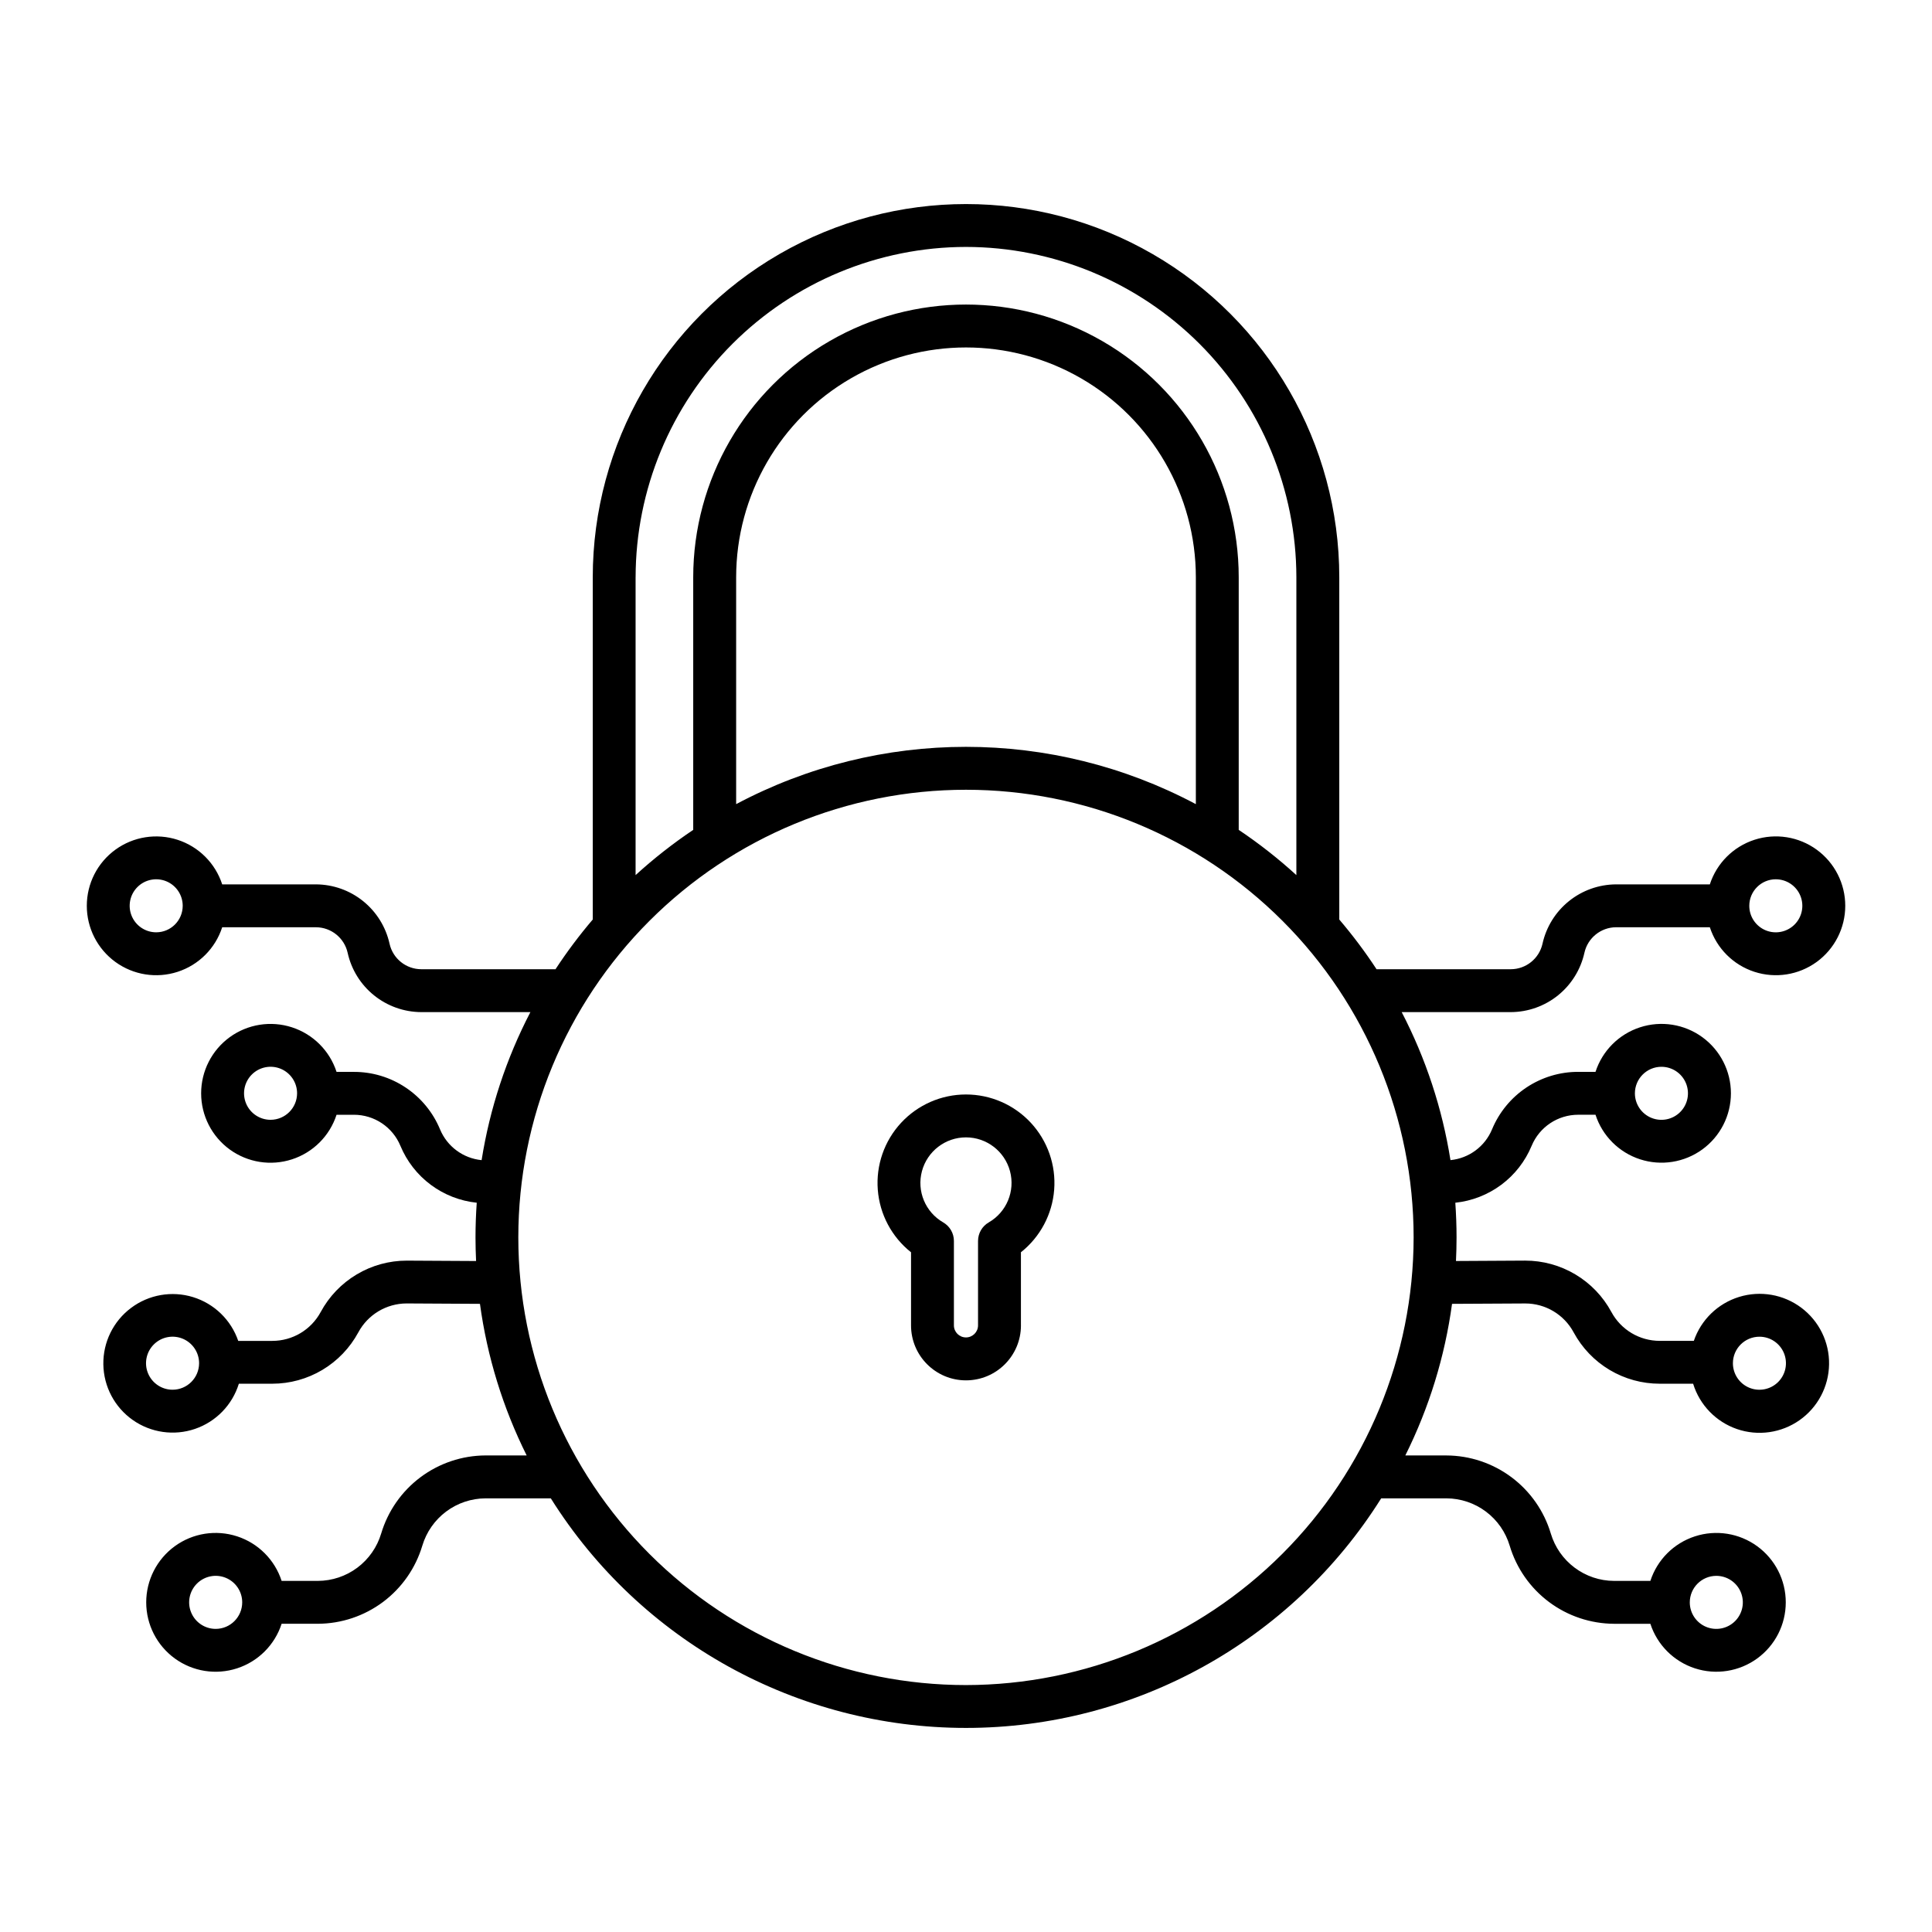
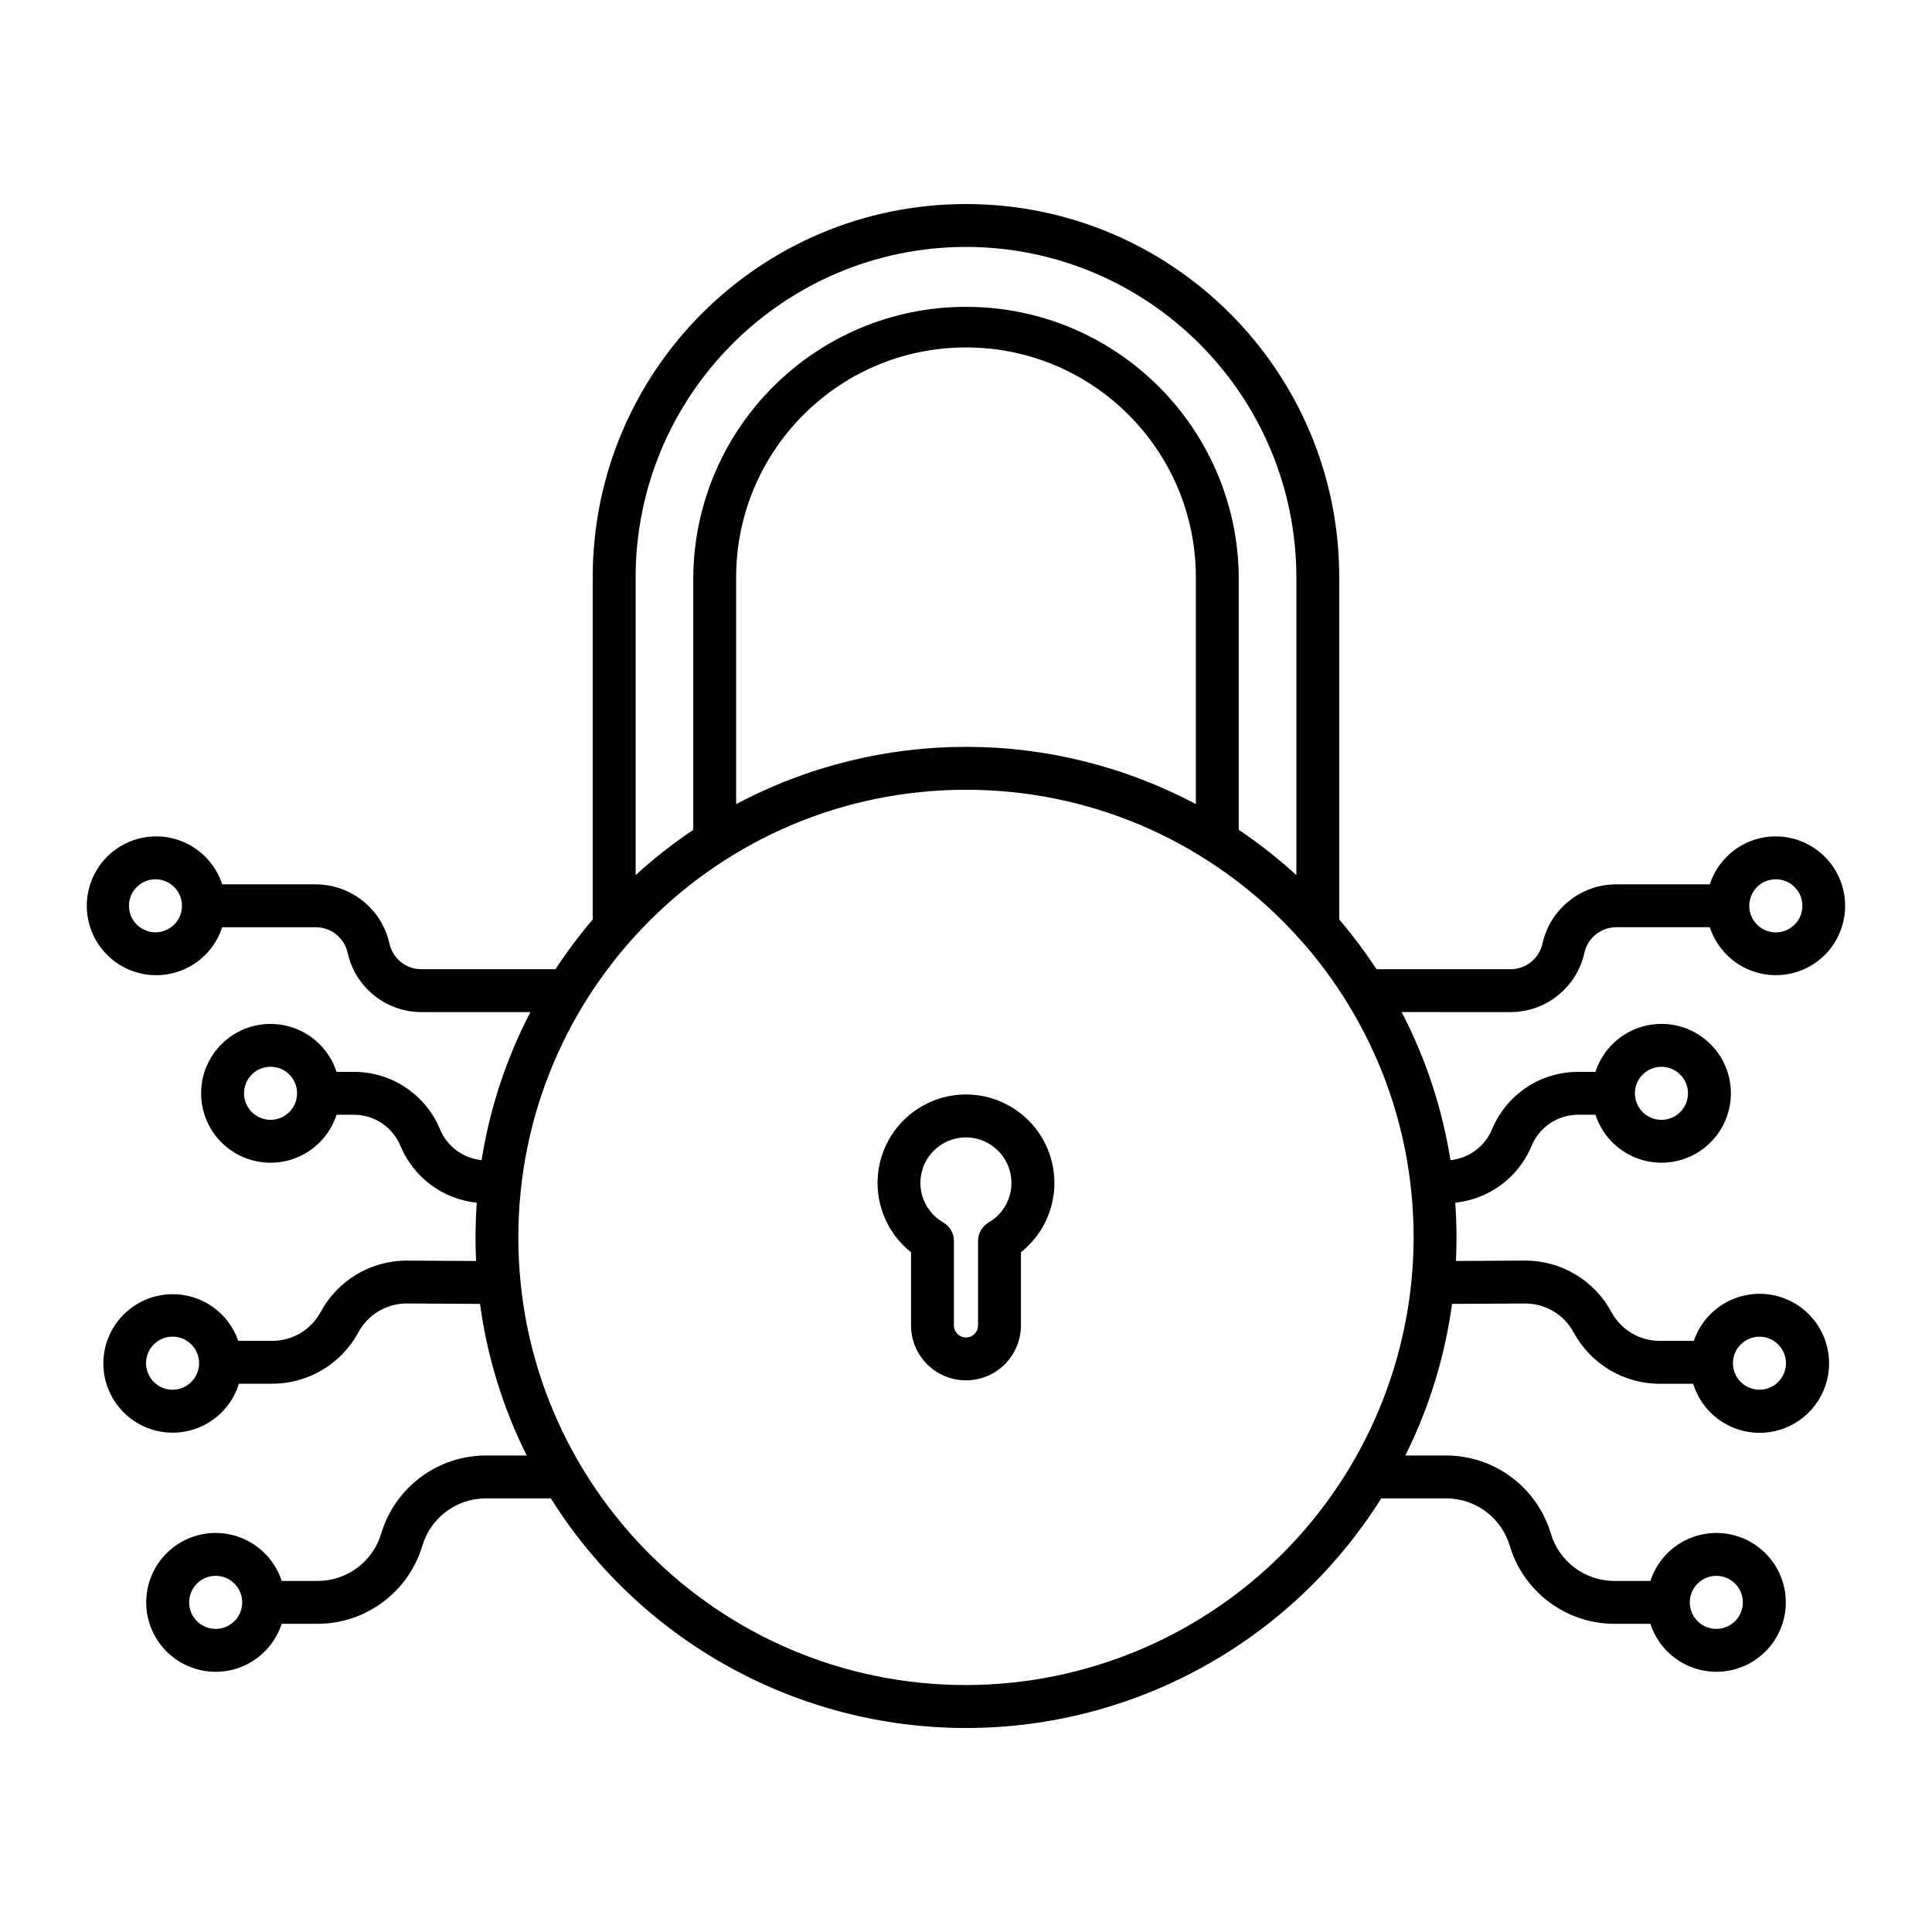
- <svg xmlns="http://www.w3.org/2000/svg" version="1.1" x="0px" y="0px" viewBox="0 0 100 100" style="enable-background:new 0 0 100 100;" xml:space="preserve">
-   <g>
-     <path d="M49.998,56.65c-1.275,0-2.492,0.532-3.359,1.468   c-0.866,0.936-1.303,2.191-1.205,3.462c0.098,1.272,0.721,2.445,1.721,3.238   v3.784c0,1.571,1.273,2.845,2.844,2.845c1.571,0,2.845-1.273,2.845-2.845H52.843   V64.817c0.999-0.792,1.623-1.966,1.721-3.238   c0.098-1.271-0.34-2.526-1.206-3.462C52.491,57.182,51.274,56.65,49.998,56.65z    M51.178,63.271c-0.344,0.198-0.555,0.566-0.555,0.962v4.368   c0,0.345-0.28,0.624-0.625,0.624c-0.345,0-0.624-0.279-0.624-0.624H49.374v-4.368   c0.001-0.397-0.211-0.764-0.555-0.962c-0.925-0.534-1.376-1.622-1.099-2.653   c0.277-1.03,1.211-1.748,2.278-1.748c1.068,0,2.002,0.717,2.279,1.748   C52.553,61.649,52.102,62.738,51.178,63.271z" />
-     <path d="M93.236,67.688c-0.921-0.691-2.118-0.899-3.219-0.56   c-1.101,0.339-1.973,1.185-2.345,2.275h-1.761   c-1.047,0.001-2.009-0.573-2.506-1.495c-0.434-0.805-1.079-1.477-1.865-1.945   c-0.786-0.469-1.684-0.715-2.6-0.714l-3.579,0.02   c0.019-0.405,0.03-0.812,0.03-1.221c0-0.604-0.023-1.202-0.064-1.796   l0.001,0.001c0.862-0.091,1.684-0.412,2.379-0.93   c0.695-0.518,1.237-1.214,1.57-2.015c0.405-0.976,1.357-1.61,2.412-1.609   h0.894c0.355,1.094,1.213,1.951,2.306,2.306s2.291,0.166,3.222-0.51   s1.481-1.756,1.481-2.906s-0.551-2.23-1.481-2.906   c-0.93-0.676-2.128-0.866-3.222-0.51c-1.094,0.355-1.951,1.212-2.306,2.306   h-0.893c-0.955-0.002-1.888,0.281-2.683,0.81   c-0.794,0.53-1.413,1.283-1.779,2.165c-0.368,0.888-1.195,1.5-2.152,1.594   c-0.425-2.673-1.277-5.26-2.525-7.662l5.649,0.001   c0.889-0.004,1.75-0.31,2.442-0.868c0.692-0.559,1.174-1.335,1.367-2.203   c0.171-0.77,0.852-1.318,1.64-1.322h4.852   c0.355,1.094,1.213,1.952,2.307,2.307c1.094,0.355,2.291,0.166,3.222-0.51   c0.93-0.677,1.48-1.757,1.48-2.907s-0.55-2.23-1.48-2.906   c-0.93-0.676-2.128-0.866-3.222-0.51c-1.094,0.355-1.952,1.213-2.307,2.307   h-4.852c-0.889,0.004-1.75,0.31-2.442,0.868s-1.174,1.334-1.367,2.202   c-0.171,0.77-0.852,1.319-1.64,1.322h-6.95   c-0.588-0.897-1.233-1.756-1.929-2.573v-17.712c0-6.902-3.682-13.28-9.66-16.731   c-5.977-3.452-13.342-3.452-19.32,0c-5.977,3.451-9.66,9.829-9.66,16.731v17.712   c-0.696,0.816-1.34,1.676-1.928,2.573h-6.95   c-0.788-0.003-1.47-0.552-1.64-1.321c-0.193-0.868-0.675-1.645-1.367-2.203   c-0.692-0.558-1.553-0.864-2.442-0.868h-4.853   c-0.355-1.094-1.213-1.951-2.306-2.306s-2.291-0.166-3.222,0.51   s-1.48,1.756-1.48,2.906s0.55,2.23,1.48,2.906   c0.93,0.676,2.128,0.866,3.222,0.51c1.094-0.355,1.951-1.212,2.306-2.306   h4.853c0.788,0.003,1.469,0.552,1.64,1.322c0.192,0.868,0.674,1.645,1.366,2.202   c0.692,0.558,1.554,0.864,2.443,0.868h5.65   c-1.248,2.402-2.101,4.989-2.525,7.662c-0.956-0.094-1.784-0.706-2.152-1.594   c-0.366-0.882-0.985-1.635-1.78-2.165c-0.794-0.53-1.727-0.812-2.682-0.809   h-0.894c-0.355-1.094-1.213-1.952-2.307-2.307   c-1.094-0.355-2.291-0.166-3.222,0.51c-0.93,0.676-1.48,1.756-1.48,2.906   s0.55,2.23,1.48,2.907c0.93,0.676,2.128,0.866,3.222,0.51   c1.094-0.355,1.952-1.213,2.307-2.307h0.894   c1.055-0.002,2.008,0.634,2.412,1.609c0.332,0.801,0.875,1.497,1.57,2.015   c0.695,0.518,1.517,0.839,2.38,0.929c-0.041,0.594-0.064,1.192-0.064,1.796   c0,0.409,0.011,0.816,0.03,1.221l-3.585-0.02   c-0.914-0.001-1.811,0.246-2.596,0.715c-0.784,0.468-1.428,1.14-1.862,1.945   c-0.497,0.921-1.459,1.495-2.506,1.494h-1.762   c-0.373-1.086-1.242-1.928-2.34-2.266c-1.097-0.338-2.29-0.129-3.208,0.56   C5.864,68.386,5.331,69.473,5.349,70.621c0.018,1.148,0.584,2.218,1.523,2.878   c0.939,0.66,2.138,0.831,3.223,0.46c1.087-0.372,1.93-1.241,2.268-2.338   h1.727c0.914,0,1.811-0.247,2.596-0.715c0.784-0.468,1.428-1.14,1.862-1.945   c0.495-0.92,1.455-1.493,2.5-1.495l3.795,0.021v0.001   c0.371,2.73,1.188,5.38,2.417,7.845h-2.127   c-1.215,0.005-2.397,0.401-3.37,1.129c-0.973,0.728-1.686,1.75-2.034,2.915   c-0.211,0.705-0.643,1.324-1.233,1.766c-0.59,0.441-1.305,0.68-2.042,0.684   h-1.877c-0.355-1.094-1.212-1.952-2.306-2.307   c-1.094-0.355-2.292-0.166-3.222,0.51c-0.93,0.677-1.481,1.757-1.481,2.907   s0.551,2.23,1.481,2.906c0.93,0.676,2.128,0.866,3.222,0.51   c1.094-0.355,1.951-1.213,2.306-2.307h1.878   c1.215-0.005,2.396-0.401,3.37-1.128c0.973-0.728,1.686-1.75,2.034-2.914   c0.211-0.705,0.643-1.325,1.233-1.766c0.589-0.441,1.305-0.681,2.041-0.684   h3.377c4.641,7.395,12.759,11.883,21.49,11.883s16.847-4.488,21.49-11.883h3.377   c0.736,0.003,1.452,0.243,2.041,0.684c0.59,0.441,1.022,1.06,1.233,1.766   c0.348,1.164,1.061,2.186,2.034,2.914c0.973,0.728,2.155,1.123,3.37,1.129   h1.878c0.355,1.094,1.213,1.951,2.306,2.306s2.291,0.166,3.222-0.51   s1.48-1.756,1.48-2.906s-0.55-2.23-1.48-2.906   c-0.93-0.676-2.128-0.866-3.222-0.51c-1.094,0.355-1.951,1.212-2.306,2.306   h-1.879c-0.736-0.002-1.452-0.242-2.041-0.684   c-0.59-0.441-1.022-1.06-1.233-1.766c-0.348-1.165-1.061-2.186-2.034-2.914   c-0.973-0.728-2.155-1.124-3.37-1.129h-2.127   c1.23-2.466,2.047-5.116,2.418-7.847l3.789-0.02   c1.046-0.001,2.009,0.573,2.505,1.495c0.434,0.804,1.077,1.476,1.862,1.945   c0.785,0.468,1.682,0.715,2.596,0.714h1.727   c0.338,1.102,1.184,1.974,2.273,2.348c1.089,0.373,2.292,0.202,3.234-0.46   c0.943-0.663,1.511-1.736,1.529-2.888C94.692,69.47,94.157,68.379,93.236,67.688z    M85.995,55.217c0.555,0,1.056,0.334,1.269,0.848   c0.212,0.513,0.095,1.103-0.298,1.495c-0.393,0.393-0.984,0.51-1.496,0.298   c-0.513-0.212-0.848-0.713-0.848-1.268   C84.624,55.832,85.238,55.217,85.995,55.217z M91.916,45.511l0,0.001   c0.555,0,1.055,0.334,1.268,0.847c0.213,0.513,0.095,1.103-0.298,1.496   c-0.393,0.392-0.983,0.51-1.496,0.298c-0.513-0.213-0.847-0.713-0.847-1.268   C90.543,46.126,91.158,45.512,91.916,45.511z M8.084,48.256   c-0.555,0-1.055-0.334-1.268-0.848C6.604,46.896,6.721,46.306,7.114,45.913   c0.392-0.392,0.983-0.509,1.496-0.297c0.512,0.212,0.847,0.712,0.847,1.268   C9.456,47.642,8.842,48.256,8.084,48.256z M14.004,57.961   c-0.555,0-1.055-0.334-1.268-0.847c-0.212-0.513-0.094-1.104,0.298-1.496   c0.393-0.393,0.983-0.51,1.496-0.298c0.513,0.213,0.847,0.713,0.847,1.268   C15.376,57.346,14.762,57.96,14.004,57.961z M8.932,71.932   c-0.555,0-1.056-0.334-1.269-0.847c-0.213-0.513-0.095-1.103,0.298-1.496   c0.393-0.393,0.983-0.51,1.496-0.298c0.513,0.213,0.848,0.713,0.848,1.268   C10.304,71.317,9.69,71.931,8.932,71.932z M11.164,84.311   c-0.555,0-1.056-0.334-1.269-0.848c-0.213-0.513-0.095-1.103,0.298-1.496   c0.393-0.392,0.983-0.51,1.496-0.298c0.513,0.212,0.848,0.713,0.848,1.269   C12.535,83.696,11.922,84.31,11.164,84.311z M88.836,81.566l0-0.001v0.001   c0.555,0,1.055,0.334,1.268,0.847c0.213,0.513,0.095,1.104-0.297,1.496   c-0.393,0.393-0.984,0.51-1.496,0.298c-0.513-0.212-0.848-0.713-0.848-1.268   C87.464,82.181,88.078,81.567,88.836,81.566z M32.899,29.881   c0.005-4.534,1.809-8.88,5.014-12.086c3.206-3.205,7.552-5.009,12.086-5.014   c4.534,0.005,8.88,1.809,12.087,5.014c3.205,3.206,5.009,7.552,5.014,12.086   v15.414c-0.935-0.853-1.932-1.636-2.984-2.341V29.881   c0-5.043-2.691-9.704-7.059-12.226s-9.749-2.522-14.117,0   c-4.367,2.522-7.059,7.183-7.059,12.226v13.073   c-1.051,0.706-2.048,1.488-2.983,2.341V29.881z M61.897,29.881l-0,11.741   c-7.439-3.954-16.356-3.954-23.794,0v-11.741c0-4.25,2.267-8.178,5.948-10.303   s8.216-2.125,11.898,0C59.629,21.703,61.897,25.631,61.897,29.881z M66.376,80.424   c-4.344,4.344-10.234,6.788-16.377,6.795c-6.145,0-12.038-2.441-16.384-6.787   s-6.787-10.238-6.787-16.384s2.441-12.039,6.787-16.384s10.239-6.786,16.384-6.786   c6.145,0,12.039,2.441,16.384,6.786s6.786,10.239,6.786,16.384   C73.163,70.191,70.72,76.08,66.376,80.424z M92.038,71.531   c-0.392,0.392-0.983,0.51-1.495,0.298c-0.513-0.212-0.848-0.713-0.848-1.269   c0.001-0.758,0.615-1.371,1.373-1.372h0   c0.555-0.001,1.055,0.334,1.268,0.847C92.548,70.548,92.431,71.138,92.038,71.531   z" />
-   </g>
+ <svg xmlns="http://www.w3.org/2000/svg" viewBox="0 0 100 100">
+   <path d="M49.998 56.65a4.58 4.58 0 00-2.843 8.167v3.785a2.844 2.844 0 105.688 0v-3.785a4.58 4.58 0 00-2.845-8.167zm1.18 6.621a1.11 1.11 0 00-.554.963v4.368a.624.624 0 11-1.25 0v-4.368c0-.397-.21-.764-.555-.963a2.358 2.358 0 011.18-4.4 2.36 2.36 0 011.18 4.4z" />
+   <path d="M93.236 67.688a3.598 3.598 0 00-5.565 1.715h-1.76a2.845 2.845 0 01-2.507-1.495 5.064 5.064 0 00-4.465-2.66l-3.579.02a25.817 25.817 0 00-.034-3.017 4.828 4.828 0 002.38-.929 4.81 4.81 0 001.57-2.015 2.607 2.607 0 012.412-1.608h.894a3.592 3.592 0 100-2.22h-.893a4.823 4.823 0 00-4.462 2.974 2.604 2.604 0 01-2.152 1.594 25.206 25.206 0 00-2.525-7.662l5.649.001a3.92 3.92 0 003.81-3.071 1.688 1.688 0 011.64-1.322H88.5a3.594 3.594 0 005.528 1.797 3.594 3.594 0 00-3.221-6.324 3.594 3.594 0 00-2.307 2.307h-4.853a3.92 3.92 0 00-3.81 3.07 1.687 1.687 0 01-1.64 1.323h-6.95a25.626 25.626 0 00-1.928-2.573V29.881a19.319 19.319 0 10-38.64 0v17.712a25.632 25.632 0 00-1.929 2.573H21.8a1.686 1.686 0 01-1.64-1.321 3.92 3.92 0 00-3.81-3.071H11.5a3.592 3.592 0 100 2.22h4.853a1.687 1.687 0 011.64 1.322 3.916 3.916 0 003.81 3.07h5.65a25.19 25.19 0 00-2.526 7.662 2.604 2.604 0 01-2.151-1.594 4.82 4.82 0 00-4.462-2.974h-.894a3.594 3.594 0 00-5.529-1.797 3.591 3.591 0 000 5.813 3.593 3.593 0 005.53-1.797h.893a2.608 2.608 0 012.412 1.609 4.815 4.815 0 003.95 2.944 25.78 25.78 0 00-.035 3.017l-3.585-.02a5.055 5.055 0 00-4.458 2.659 2.844 2.844 0 01-2.506 1.494H12.33a3.589 3.589 0 00-6.98 1.22 3.587 3.587 0 007.015 1h1.726a5.07 5.07 0 004.459-2.66 2.844 2.844 0 012.5-1.494l3.795.021v.001a25.173 25.173 0 002.417 7.845h-2.127a5.667 5.667 0 00-5.403 4.044 3.434 3.434 0 01-3.275 2.45h-1.878a3.593 3.593 0 100 2.219h1.878a5.667 5.667 0 005.404-4.042 3.43 3.43 0 013.274-2.45h3.377a25.371 25.371 0 0042.98 0h3.378a3.431 3.431 0 013.274 2.45 5.666 5.666 0 005.403 4.043h1.878a3.592 3.592 0 100-2.22h-1.879a3.43 3.43 0 01-3.274-2.45 5.663 5.663 0 00-5.404-4.043H72.74a25.183 25.183 0 002.418-7.847l3.789-.02c1.046 0 2.008.574 2.505 1.495a5.062 5.062 0 004.458 2.659h1.727a3.598 3.598 0 105.599-3.935zm-7.24-12.471a1.373 1.373 0 110 2.746 1.373 1.373 0 010-2.746zm5.92-9.706a1.373 1.373 0 110 2.749 1.373 1.373 0 010-2.749zM8.084 48.256a1.372 1.372 0 110-2.743 1.372 1.372 0 010 2.743zm5.92 9.705a1.373 1.373 0 110-2.746 1.373 1.373 0 010 2.746zM8.932 71.932a1.373 1.373 0 110-2.747 1.373 1.373 0 010 2.747zm2.232 12.38a1.373 1.373 0 110-2.747 1.373 1.373 0 010 2.746zm77.672-2.746v-.001a1.372 1.372 0 110 2.746 1.372 1.372 0 010-2.745zM32.899 29.88A17.123 17.123 0 0150 12.78a17.123 17.123 0 0117.1 17.1v15.414a25.533 25.533 0 00-2.982-2.342V29.881a14.118 14.118 0 00-28.235 0v13.072a25.601 25.601 0 00-2.983 2.342V29.88zm28.998 0v11.742a25.347 25.347 0 00-23.794 0V29.88a11.897 11.897 0 1123.794 0zm4.479 50.543a23.198 23.198 0 01-16.377 6.795 23.17 23.17 0 1123.17-23.17 23.196 23.196 0 01-6.793 16.375zm25.662-8.893a1.372 1.372 0 11-.97-2.343 1.372 1.372 0 01.97 2.343z" />
</svg>
